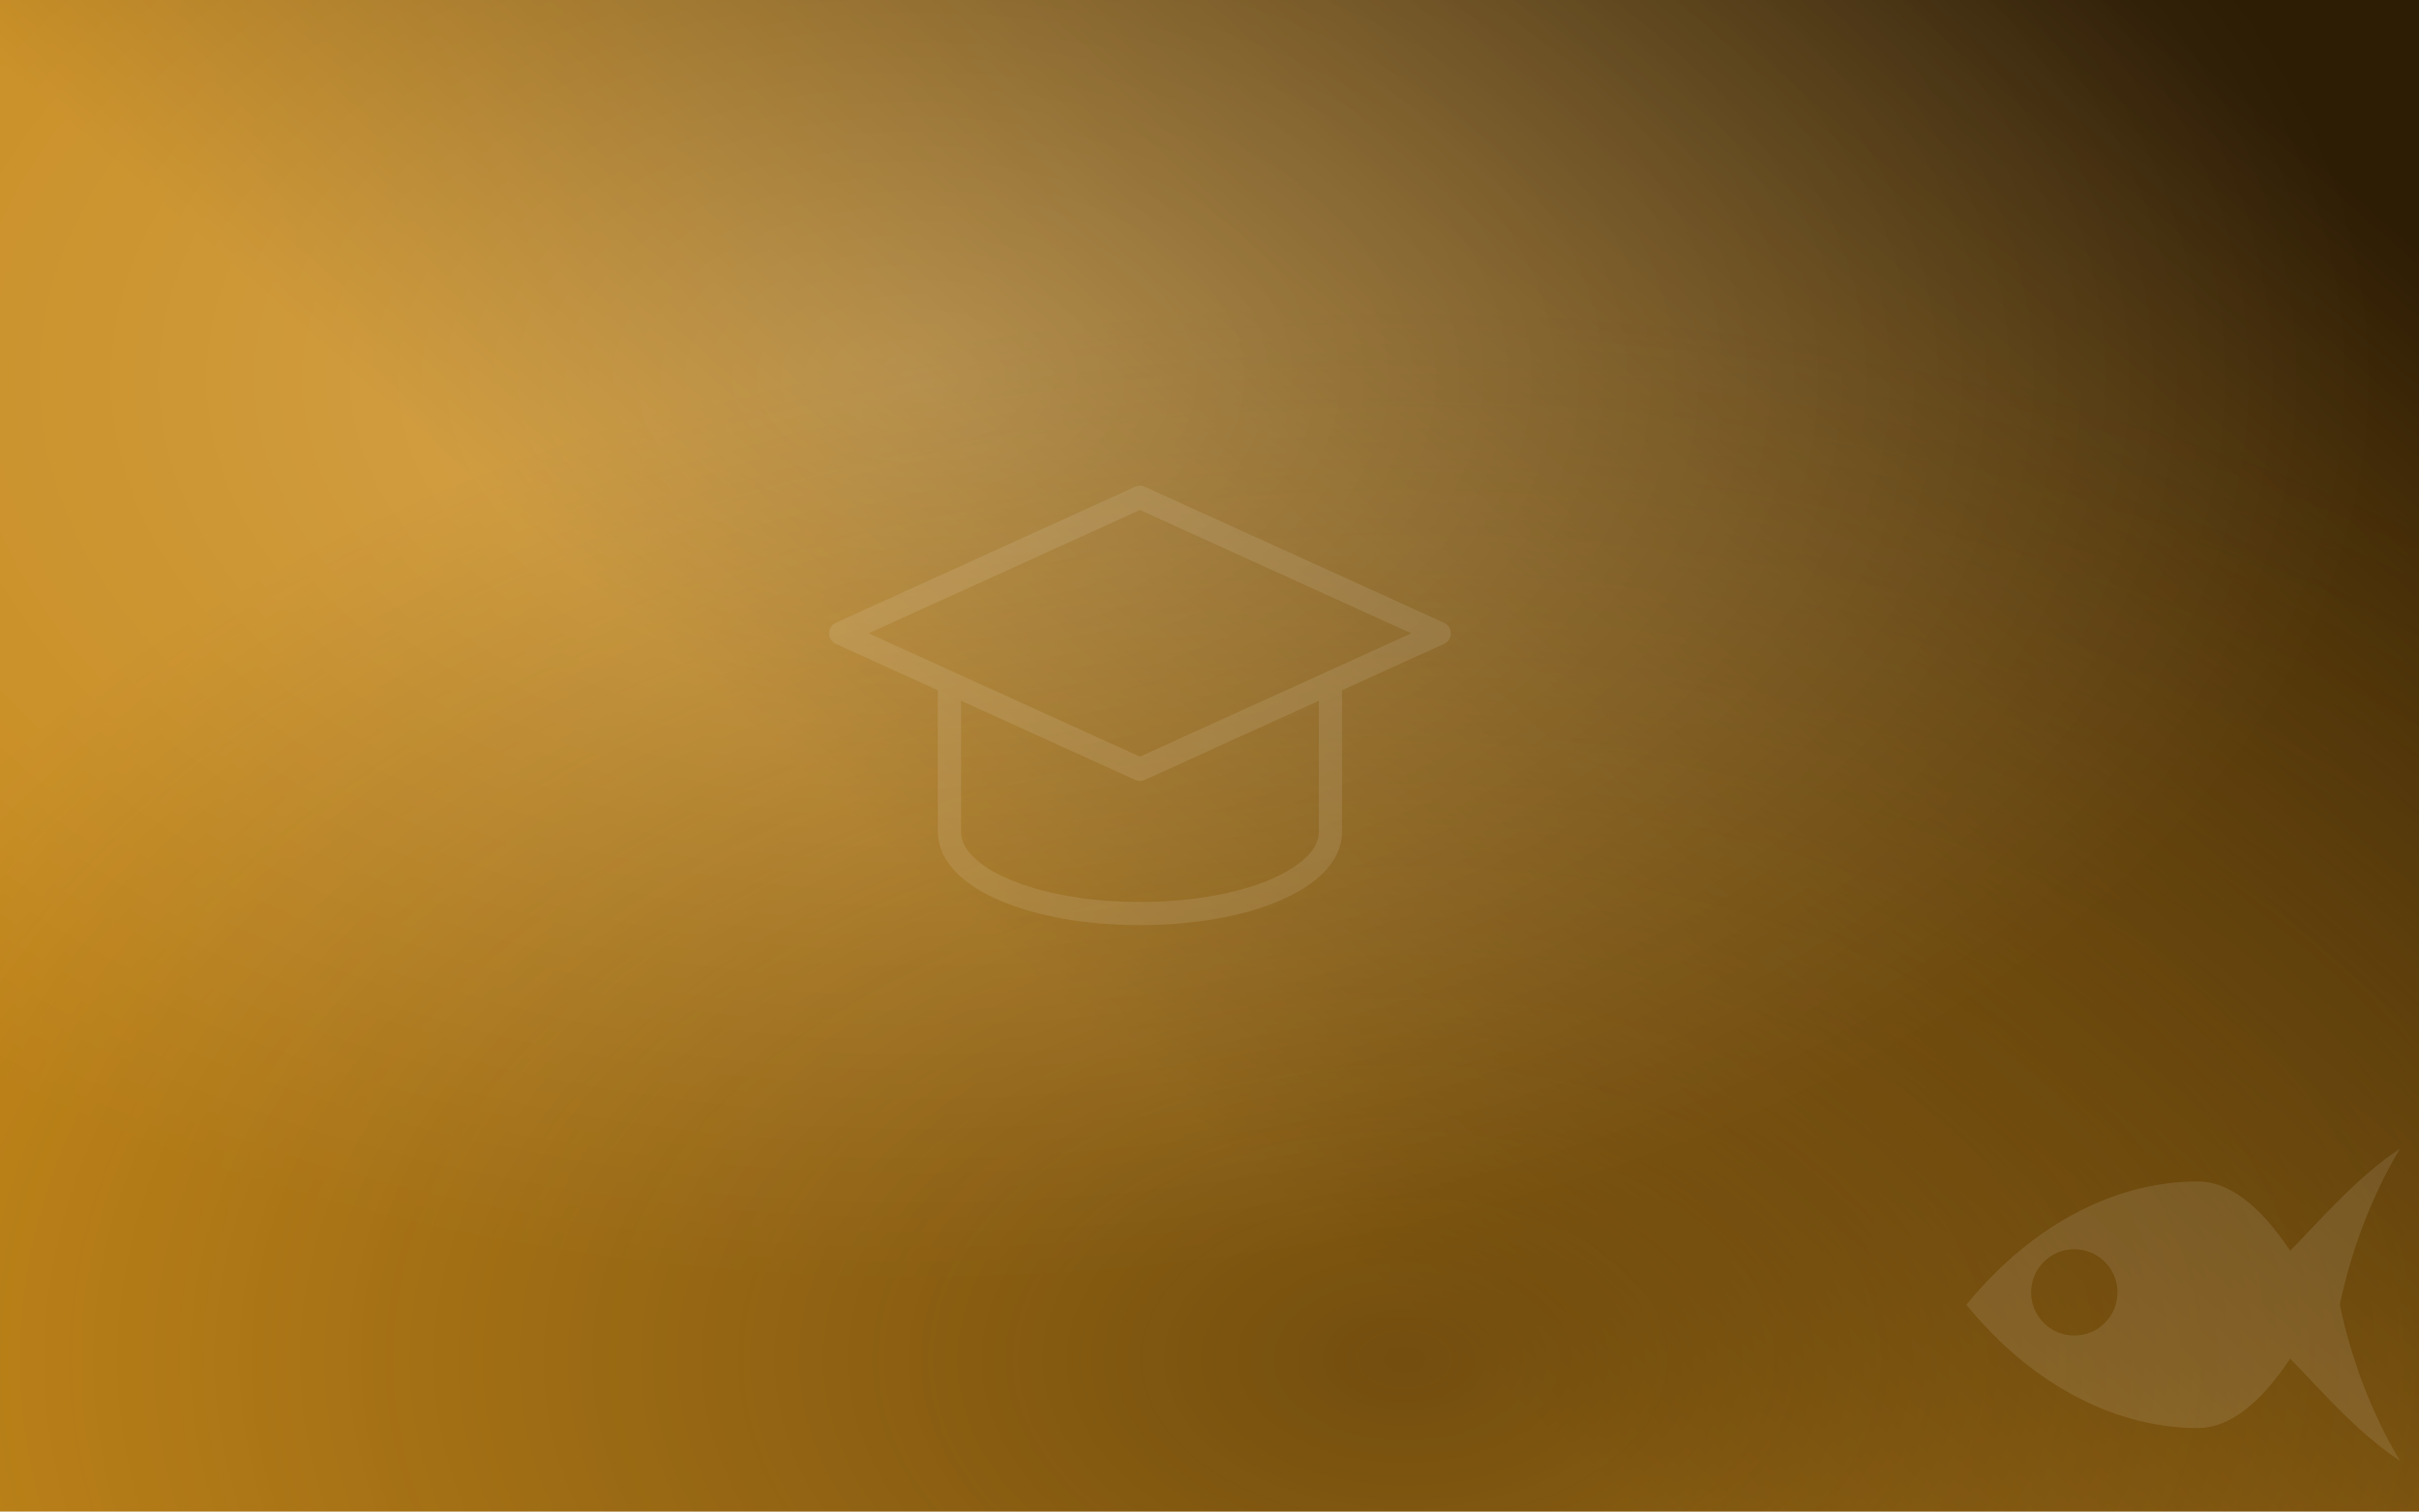
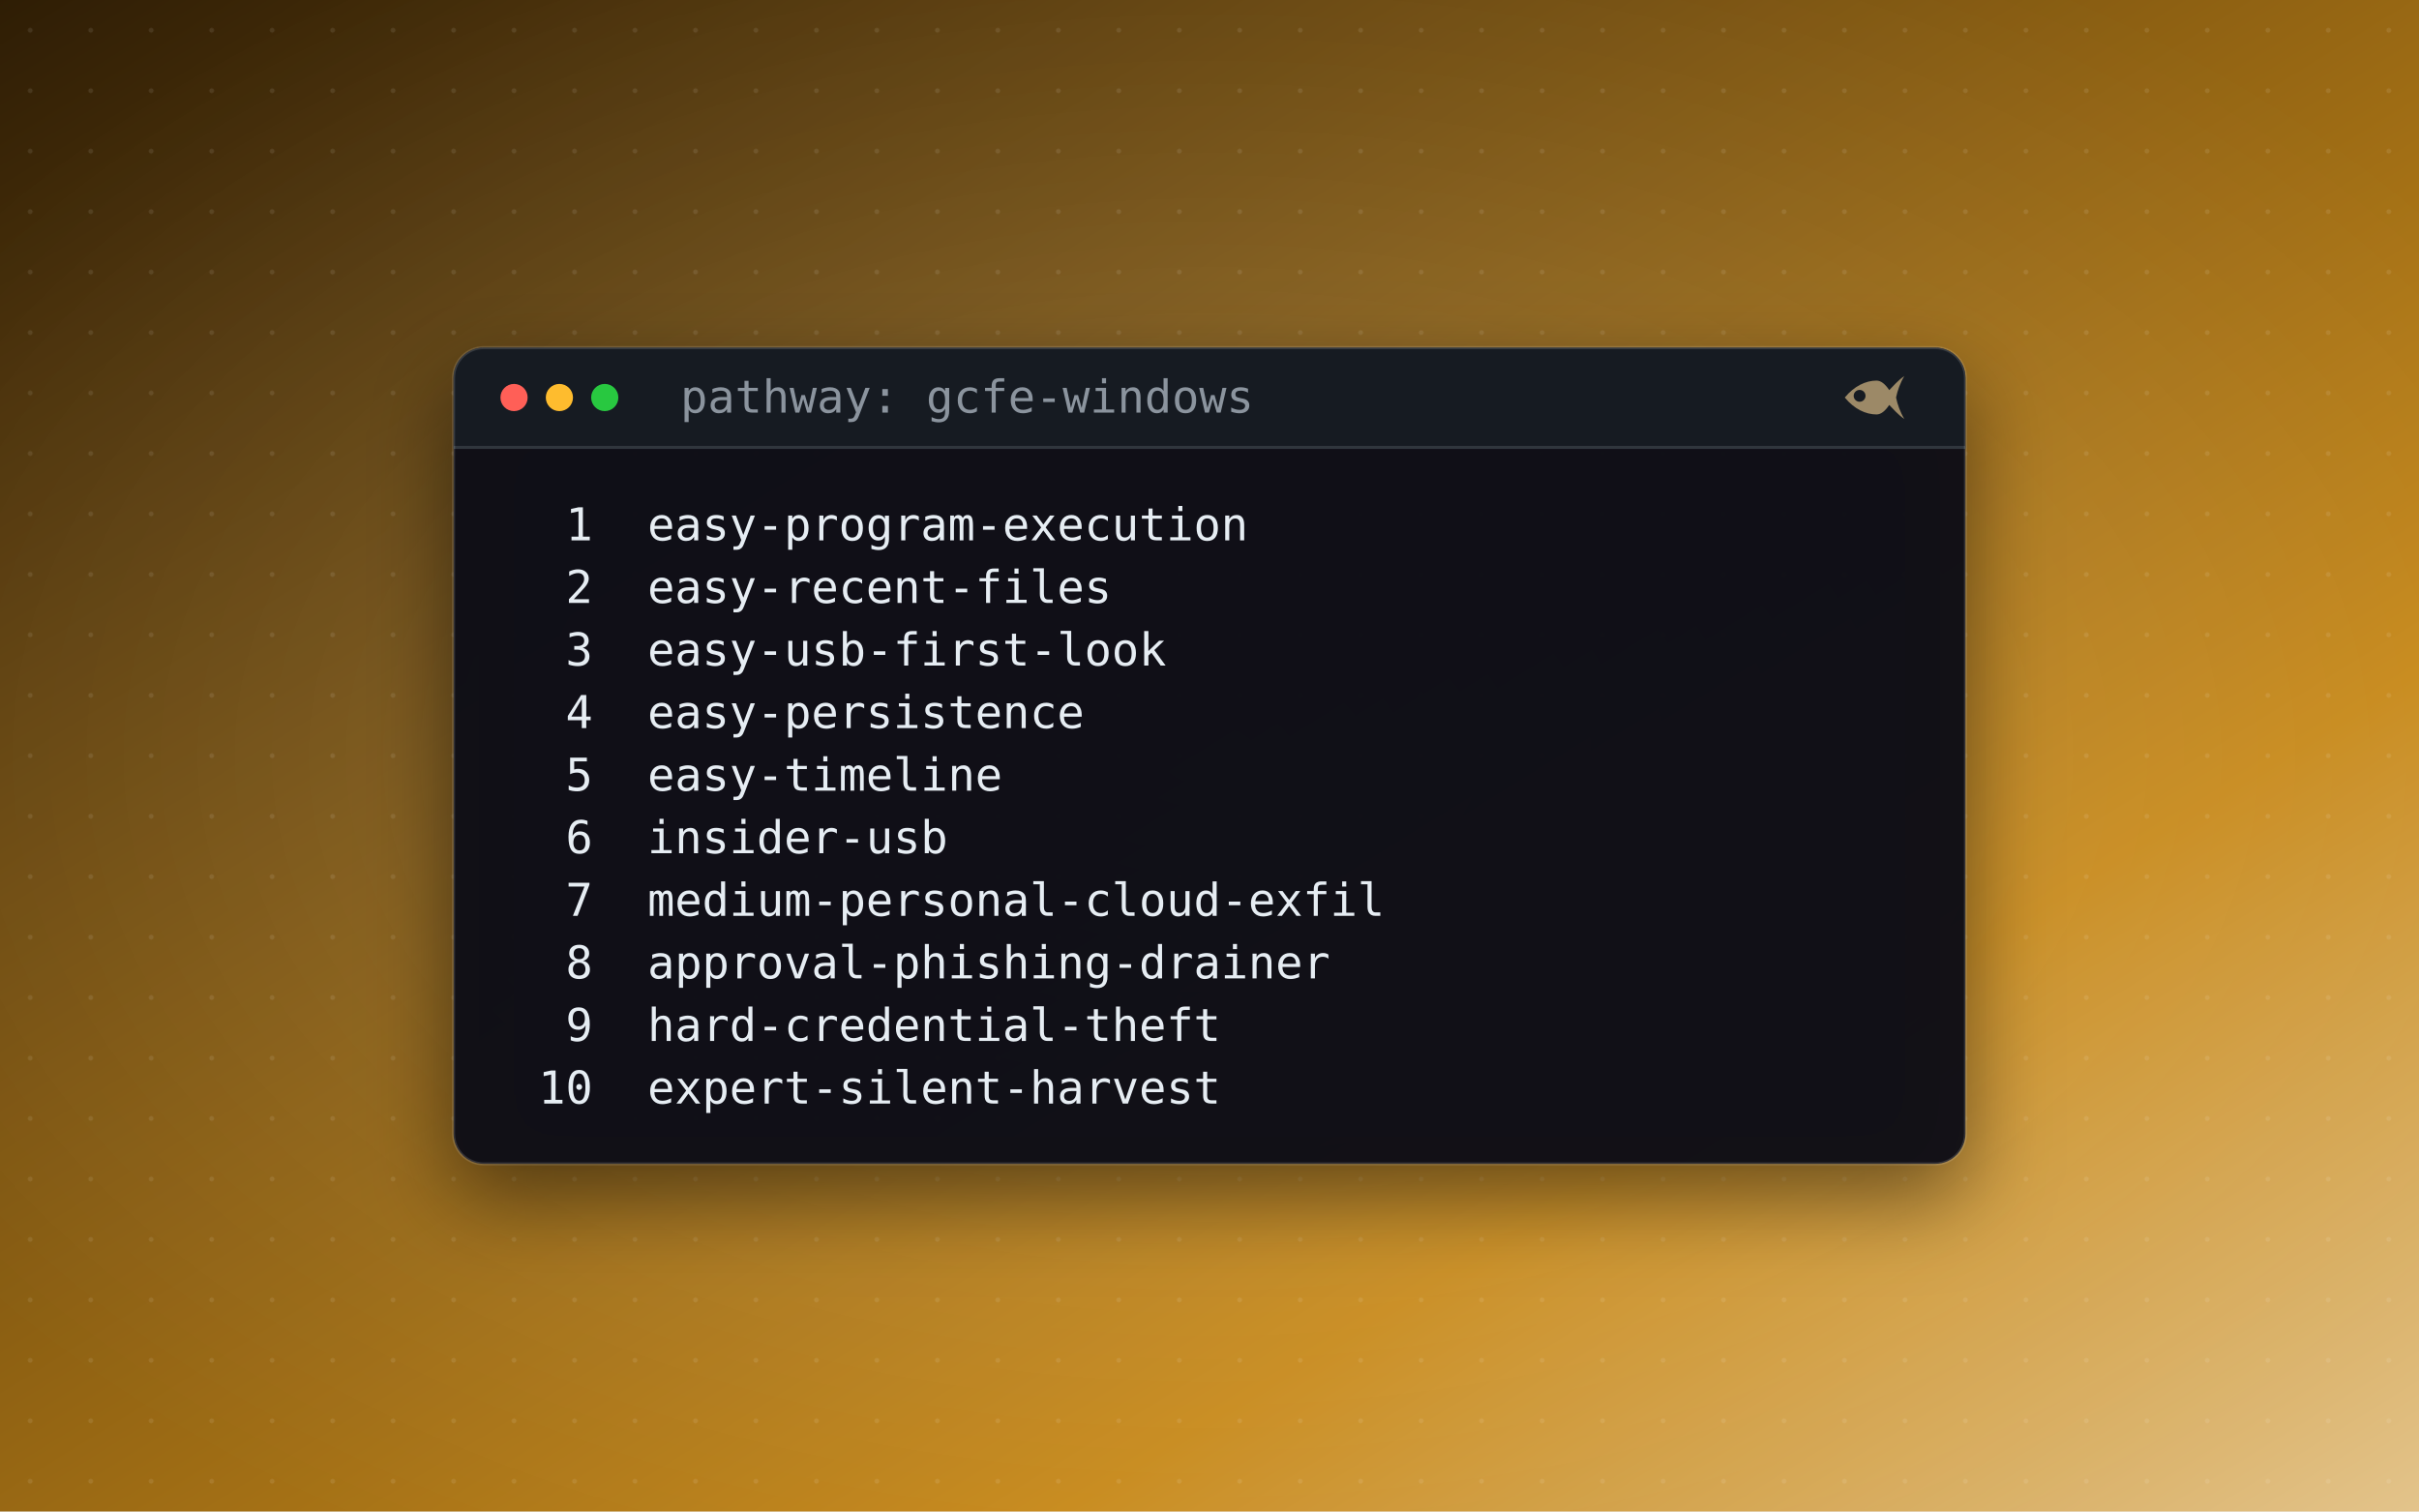
- <svg xmlns="http://www.w3.org/2000/svg" viewBox="0 0 1600 1000" width="1600" height="1000" role="img" aria-label="Red Herrings">
+ <svg xmlns="http://www.w3.org/2000/svg" viewBox="0 0 1600 1000" width="1600" height="1000" role="img" aria-label="pathway: gcfe-windows output">
  <defs>
-     <linearGradient id="g" x1="0.991" y1="0.156" x2="0.009" y2="0.844">
+     <linearGradient id="g" x1="0" y1="0" x2="1" y2="1">
      <stop offset="0" stop-color="#2e1d05" />
-       <stop offset="0.62" stop-color="#c7891a" />
-       <stop offset="1" stop-color="#c7891a" />
+       <stop offset="0.72" stop-color="#c7891a" />
+       <stop offset="1" stop-color="#e3c48c" />
    </linearGradient>
-     <radialGradient id="glow1" cx="0.38" cy="0.25" r="0.6">
-       <stop offset="0" stop-color="#ffffff" stop-opacity="0.24" />
+     <radialGradient id="glow" cx="0.5" cy="0.5" r="0.62">
+       <stop offset="0" stop-color="#ffffff" stop-opacity="0.16" />
      <stop offset="1" stop-color="#ffffff" stop-opacity="0" />
    </radialGradient>
-     <radialGradient id="glow2" cx="0.58" cy="0.9" r="0.7">
-       <stop offset="0" stop-color="#2e1d05" stop-opacity="0.55" />
-       <stop offset="1" stop-color="#2e1d05" stop-opacity="0" />
-     </radialGradient>
+     <pattern id="dots" width="40" height="40" patternUnits="userSpaceOnUse">
+       <circle cx="20" cy="20" r="1.6" fill="#ffffff" fill-opacity="0.09" />
+     </pattern>
+     <filter id="sh" x="-10%" y="-20%" width="120%" height="150%">
+       <feDropShadow dx="0" dy="22" stdDeviation="28" flood-color="#000000" flood-opacity="0.5" />
+     </filter>
  </defs>
  <rect width="1600" height="1000" fill="url(#g)" />
-   <rect width="1600" height="1000" fill="url(#glow2)" />
-   <g transform="translate(538,275) scale(18)" fill="none" stroke="#ffffff" stroke-width="0.85" stroke-linecap="round" stroke-linejoin="round" opacity="0.10">
-     <path d="M12 3 L23 8 L12 13 L1 8 Z" />
-     <path d="M5 10 V15.3 C5 17 8.1 18.3 12 18.3 C15.9 18.3 19 17 19 15.3 V10" />
+   <rect width="1600" height="1000" fill="url(#dots)" />
+   <rect width="1600" height="1000" fill="url(#glow)" />
+   <rect x="300.0" y="230.0" width="1000.0" height="540.0" rx="20" fill="#0d1117" fill-opacity="0.96" filter="url(#sh)" />
+   <path d="M300.0 296.0V250.0a20 20 0 0 1 20 -20H1280.0a20 20 0 0 1 20 20V296.0Z" fill="#161b22" />
+   <line x1="300.0" y1="296.0" x2="1300.0" y2="296.0" stroke="#30363d" stroke-width="2" />
+   <rect x="300.0" y="230.0" width="1000.0" height="540.0" rx="20" fill="none" stroke="#ffffff" stroke-opacity="0.14" stroke-width="2" />
+   <circle cx="340.0" cy="263.0" r="9" fill="#ff5f57" />
+   <circle cx="370.0" cy="263.0" r="9" fill="#febc2e" />
+   <circle cx="400.0" cy="263.0" r="9" fill="#28c840" />
+   <g transform="translate(1216.0,240.6) scale(0.7)" opacity="0.65">
+     <path fill-rule="evenodd" d="M6 32c9-11 20-16 30-16C40 16 44 19 48 25C51 22 56.5 15.5 62.25 11.75C58.38 18.12 55.69 25.81 54.44 32C55.69 38.19 58.38 45.88 62.25 52.25C56.5 48.5 51 42 48 39C44 45 40 48 36 48c-10 0-21-5-30-16z M20 24.8a5.6 5.6 0 1 0 0 11.2 5.6 5.6 0 1 0 0-11.2z" fill="#e3c48c" />
  </g>
-   <rect width="1600" height="1000" fill="url(#glow1)" />
-   <g transform="translate(1270,700) scale(5.1)" opacity="0.10">
-     <path fill-rule="evenodd" d="M6 32c9-11 20-16 30-16C40 16 44 19 48 25C51 22 56.5 15.5 62.25 11.75C58.38 18.12 55.69 25.81 54.44 32C55.69 38.19 58.38 45.88 62.25 52.25C56.5 48.5 51 42 48 39C44 45 40 48 36 48c-10 0-21-5-30-16z M20 24.8a5.6 5.6 0 1 0 0 11.2 5.6 5.6 0 1 0 0-11.2z" fill="#ffffff" />
+   <g font-family="ui-monospace, SFMono-Regular, Menlo, Consolas, 'DejaVu Sans Mono', monospace">
+     <text x="450.0" y="273.0" font-size="30" fill="#8b949e" xml:space="preserve">pathway: gcfe-windows</text>
+     <g font-size="30.0">
+       <text x="356.0" y="357.5" fill="#e6edf3" xml:space="preserve"> 1  easy-program-execution</text>
+       <text x="356.0" y="398.9" fill="#e6edf3" xml:space="preserve"> 2  easy-recent-files</text>
+       <text x="356.0" y="440.3" fill="#e6edf3" xml:space="preserve"> 3  easy-usb-first-look</text>
+       <text x="356.0" y="481.7" fill="#e6edf3" xml:space="preserve"> 4  easy-persistence</text>
+       <text x="356.0" y="523.1" fill="#e6edf3" xml:space="preserve"> 5  easy-timeline</text>
+       <text x="356.0" y="564.5" fill="#e6edf3" xml:space="preserve"> 6  insider-usb</text>
+       <text x="356.0" y="605.9" fill="#e6edf3" xml:space="preserve"> 7  medium-personal-cloud-exfil</text>
+       <text x="356.0" y="647.3" fill="#e6edf3" xml:space="preserve"> 8  approval-phishing-drainer</text>
+       <text x="356.0" y="688.7" fill="#e6edf3" xml:space="preserve"> 9  hard-credential-theft</text>
+       <text x="356.0" y="730.1" fill="#e6edf3" xml:space="preserve">10  expert-silent-harvest</text>
+     </g>
  </g>
</svg>
